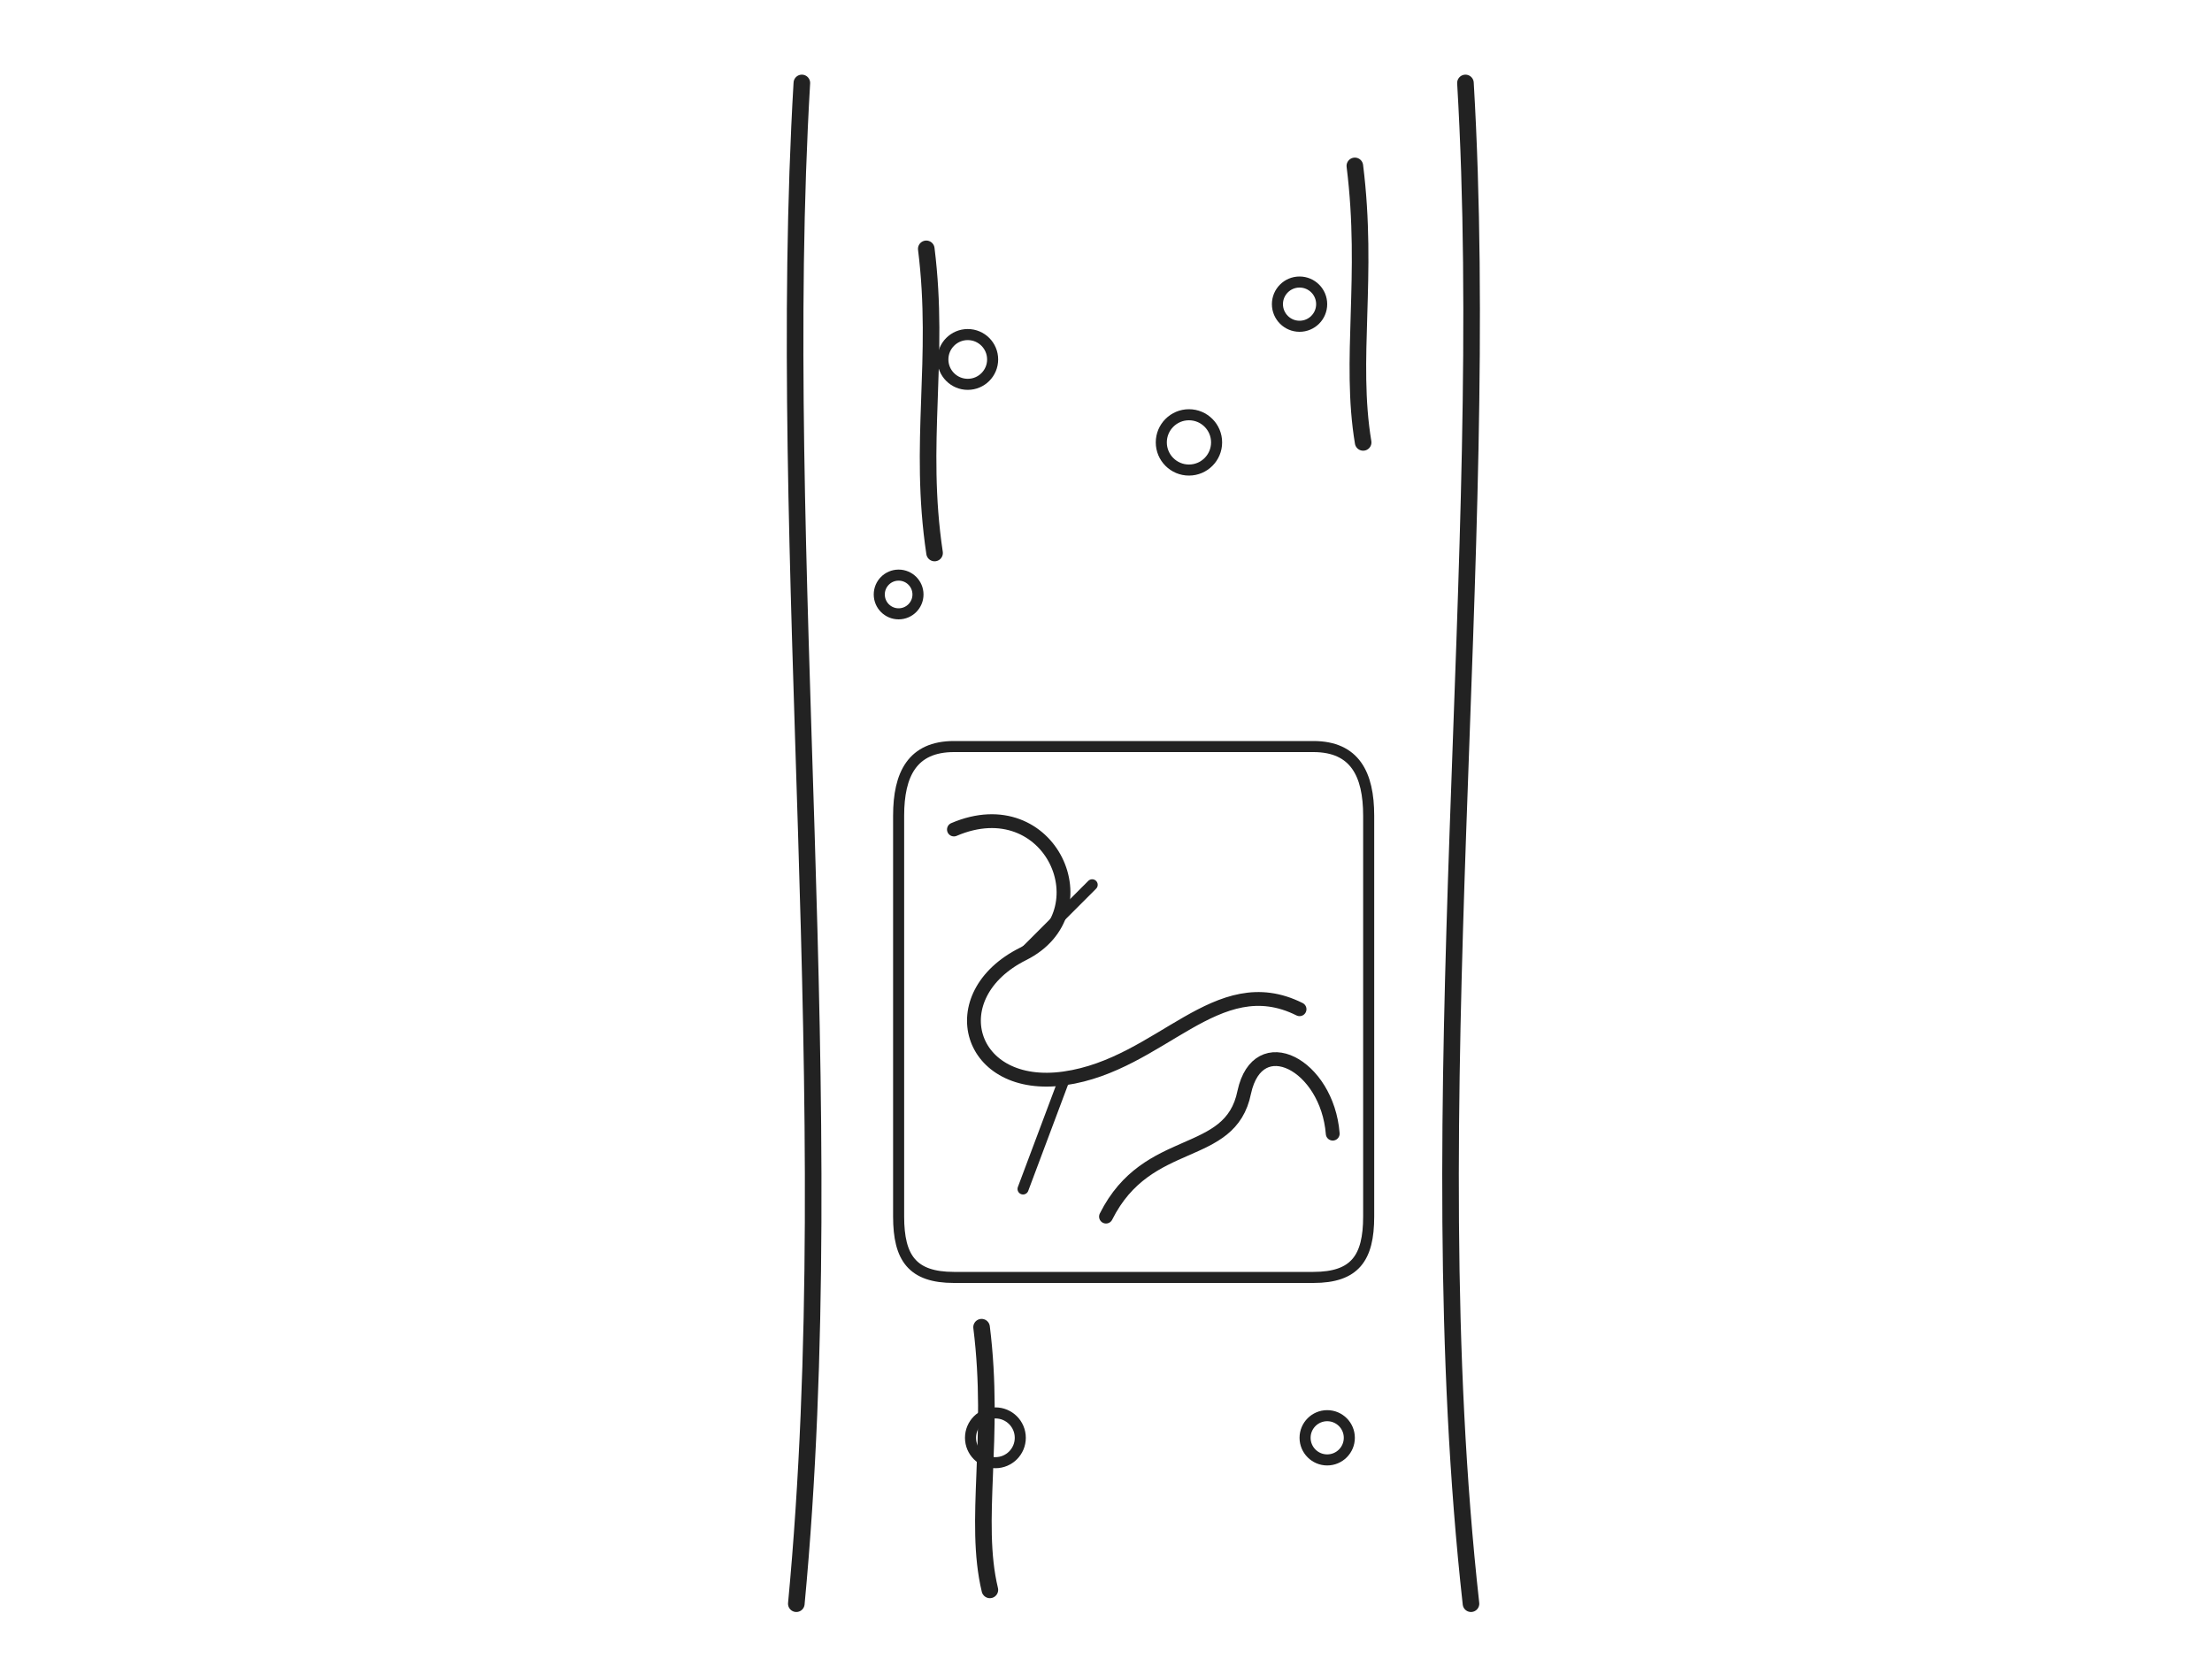
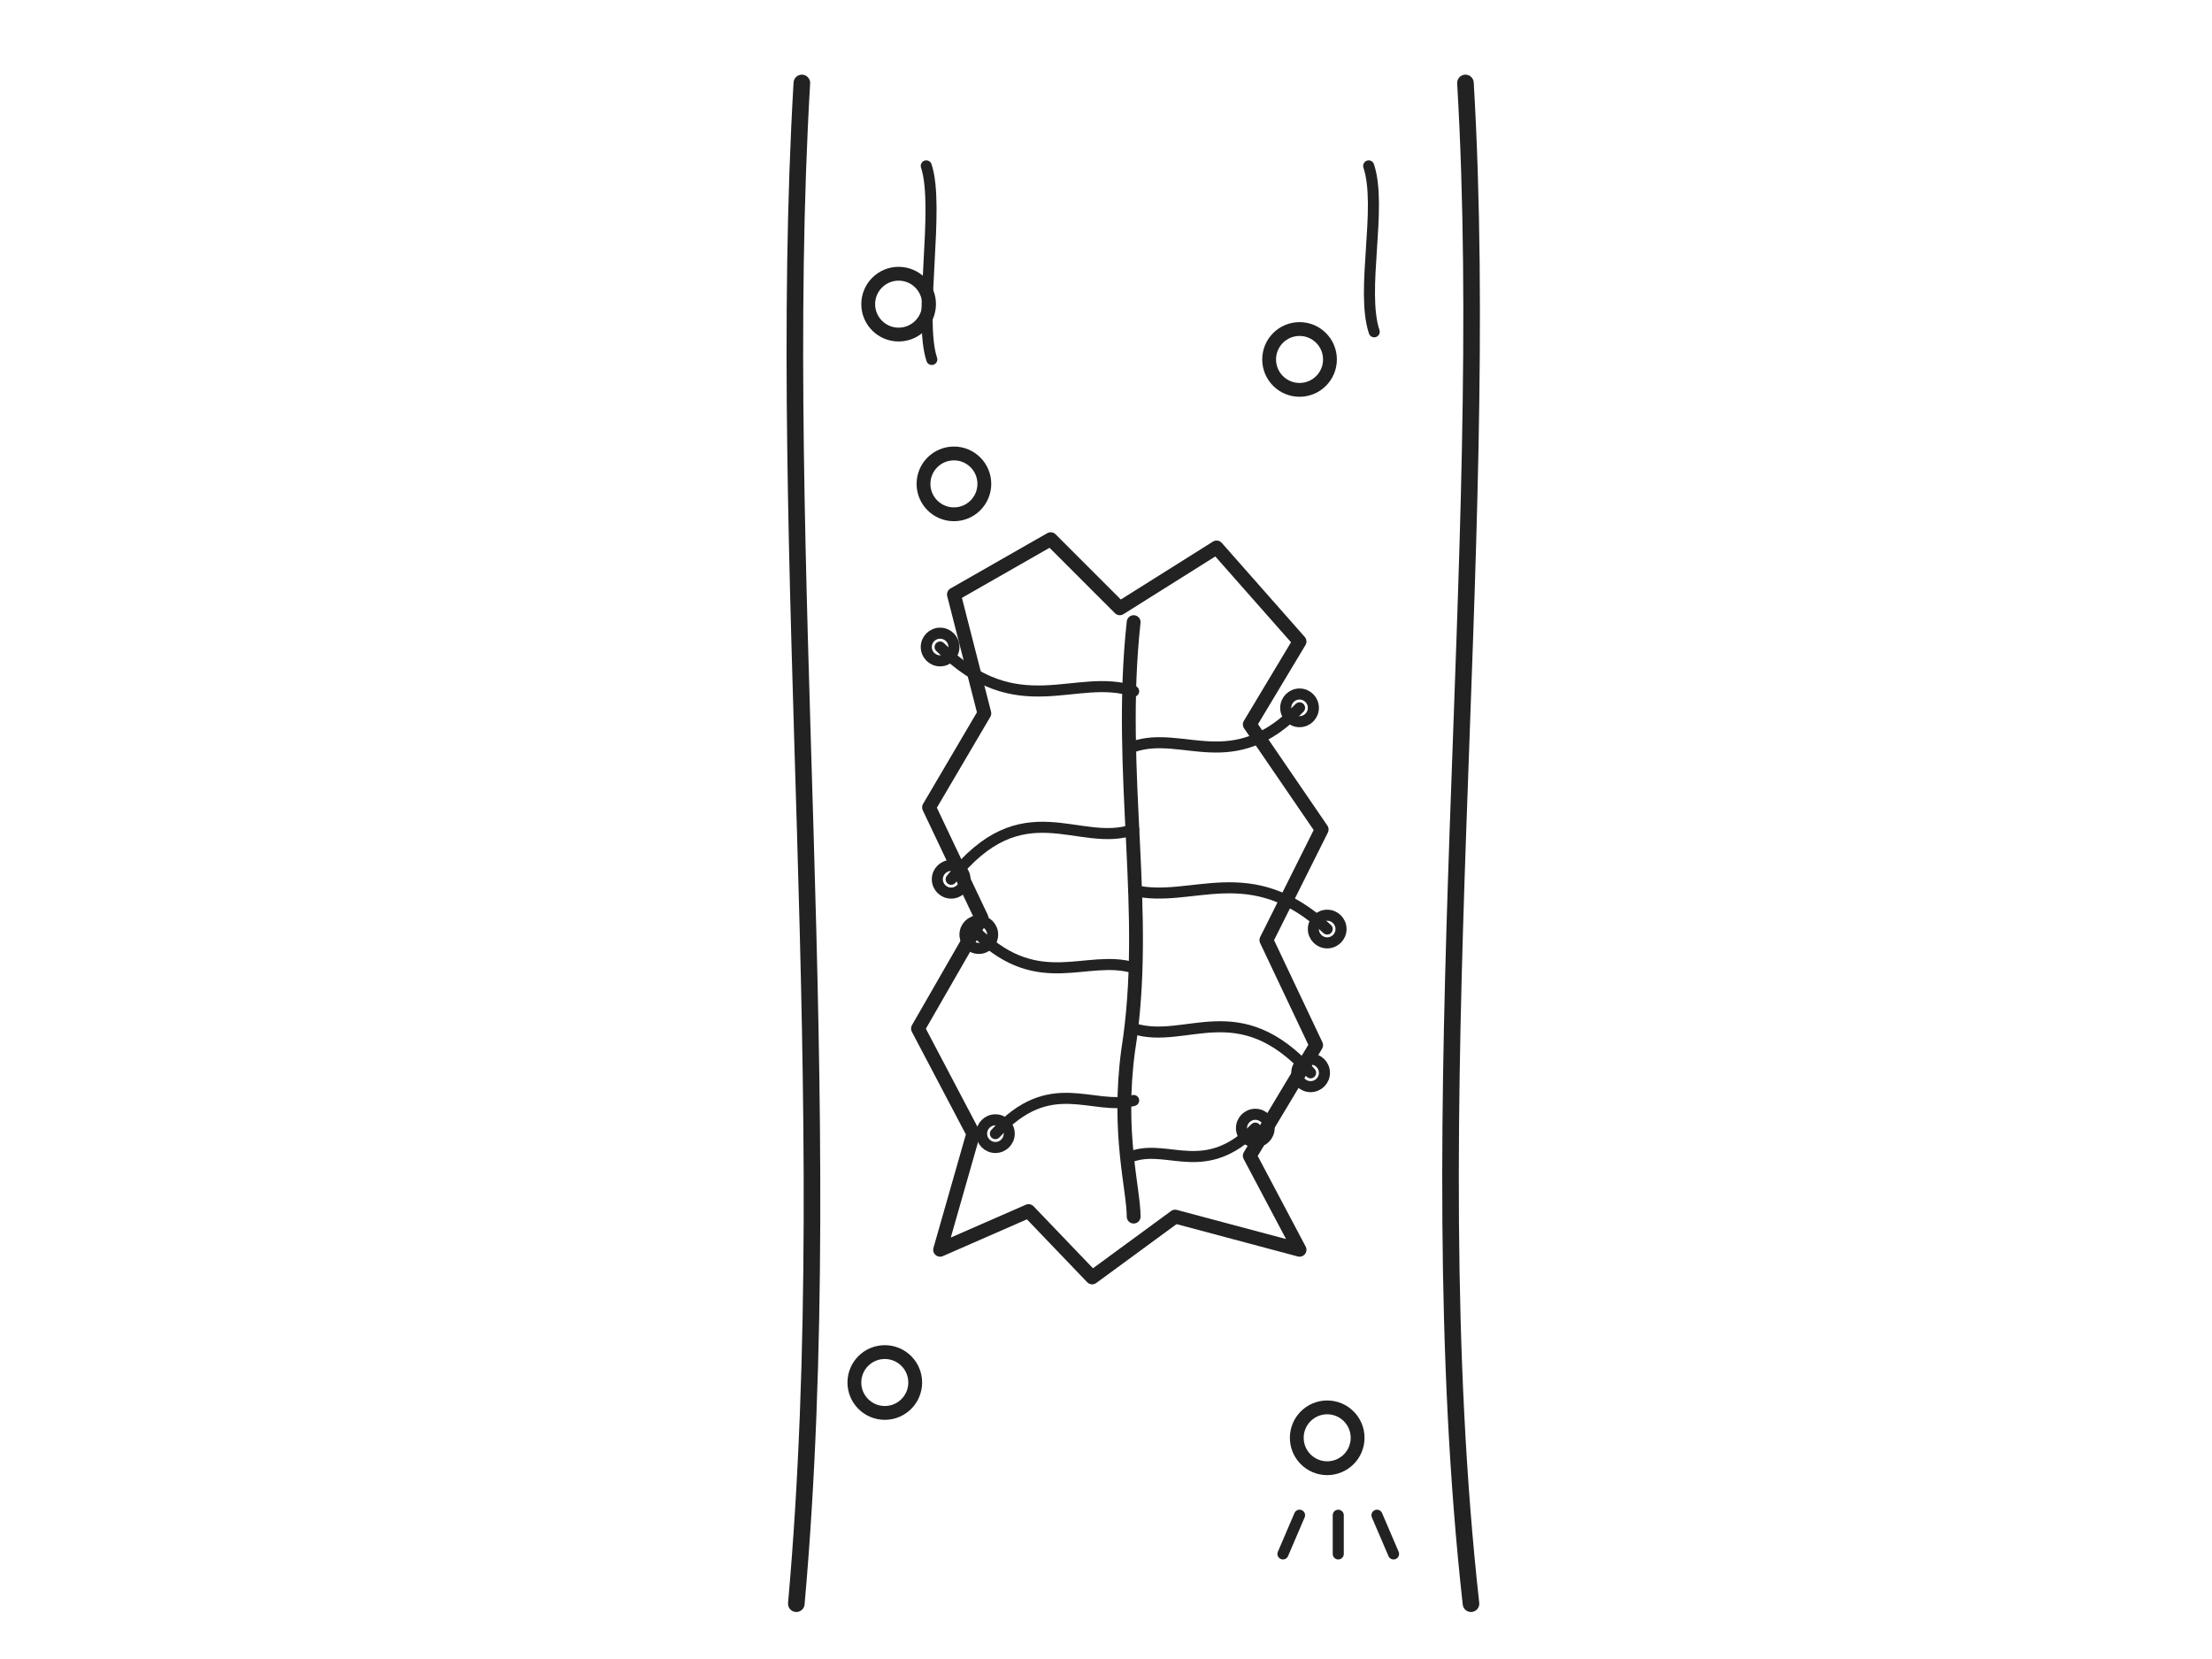
<svg xmlns="http://www.w3.org/2000/svg" viewBox="0 0 800 600" width="800" height="600">
  <rect width="800" height="600" fill="#fff" />
  <g fill="none" stroke="#222" stroke-width="6" stroke-linecap="round" stroke-linejoin="round">
-     <path d="M290 30 C280 200 305 400 288 580" />
+     <path d="M290 30 C280 200 304 400 288 580" />
    <path d="M530 30 C540 200 512 400 532 580" />
-     <path d="M335 90 C340 130 332 160 338 200" />
-     <path d="M355 480 C360 520 352 550 358 575" />
-     <path d="M490 60 C495 100 488 130 493 160" />
-     <ellipse cx="350" cy="130" rx="9" ry="9" stroke-width="4" />
-     <ellipse cx="470" cy="110" rx="8" ry="8" stroke-width="4" />
-     <ellipse cx="430" cy="160" rx="10" ry="10" stroke-width="4" />
-     <ellipse cx="360" cy="520" rx="9" ry="9" stroke-width="4" />
-     <ellipse cx="480" cy="520" rx="8" ry="8" stroke-width="4" />
-     <ellipse cx="325" cy="215" rx="7" ry="7" stroke-width="4" />
-     <path d="M345 270 L475 270 C490 270 495 280 495 295 L495 440 C495 455 490 462 475 462 L345 462 C330 462 325 455 325 440 L325 295 C325 280 330 270 345 270 Z" stroke-width="4" />
-     <path d="M345 300 C380 285 400 330 370 345 C340 360 350 395 385 390 C420 385 440 350 470 365" stroke-width="5" />
-     <path d="M400 440 C415 410 445 420 450 395 C455 372 480 385 482 410" stroke-width="5" />
-     <path d="M370 345 L395 320 M385 390 L370 430" stroke-width="4" />
+     <path d="M335 60 C340 75 332 115 337 130" stroke-width="4" />
+     <path d="M495 60 C500 75 492 105 497 120" stroke-width="4" />
+     <path d="M345 215 L380 195 L405 220 L440 198 L470 232 L452 262 L478 300 L458 340 L476 378 L452 418 L470 452 L425 440 L395 462 L372 438 L340 452 L352 410 L332 372 L355 332 L336 292 L356 258 Z" stroke-width="5" />
+     <path d="M410 225 C404 280 416 330 408 380 C404 410 410 430 410 440" stroke-width="5" />
+     <path d="M410 250 C389 243 368 262 340 234" stroke-width="4" />
+     <ellipse cx="340" cy="234" rx="5" ry="5" stroke-width="4" />
+     <path d="M410 270 C428 264 446 281 470 256" stroke-width="4" />
+     <ellipse cx="470" cy="256" rx="5" ry="5" stroke-width="4" />
+     <path d="M410 300 C390 307 370 285 344 318" stroke-width="4" />
+     <ellipse cx="344" cy="318" rx="5" ry="5" stroke-width="4" />
+     <path d="M410 322 C431 327 452 310 480 336" stroke-width="4" />
+     <ellipse cx="480" cy="336" rx="5" ry="5" stroke-width="4" />
+     <path d="M410 350 C393 345 376 359 354 338" stroke-width="4" />
+     <ellipse cx="354" cy="338" rx="5" ry="5" stroke-width="4" />
+     <path d="M410 372 C429 378 448 359 474 388" stroke-width="4" />
+     <ellipse cx="474" cy="388" rx="5" ry="5" stroke-width="4" />
+     <path d="M410 398 C395 402 380 388 360 410" stroke-width="4" />
+     <ellipse cx="360" cy="410" rx="5" ry="5" stroke-width="4" />
+     <path d="M410 418 C423 414 436 426 454 408" stroke-width="4" />
+     <ellipse cx="454" cy="408" rx="5" ry="5" stroke-width="4" />
+     <ellipse cx="325" cy="110" rx="11" ry="11" stroke-width="5" />
+     <ellipse cx="470" cy="130" rx="11" ry="11" stroke-width="5" />
+     <ellipse cx="320" cy="500" rx="11" ry="11" stroke-width="5" />
+     <ellipse cx="480" cy="520" rx="11" ry="11" stroke-width="5" />
+     <ellipse cx="345" cy="175" rx="11" ry="11" stroke-width="5" />
+     <path d="M470 548 l-6 14 M484 548 l0 14 M498 548 l6 14" stroke-width="4" />
  </g>
</svg>
